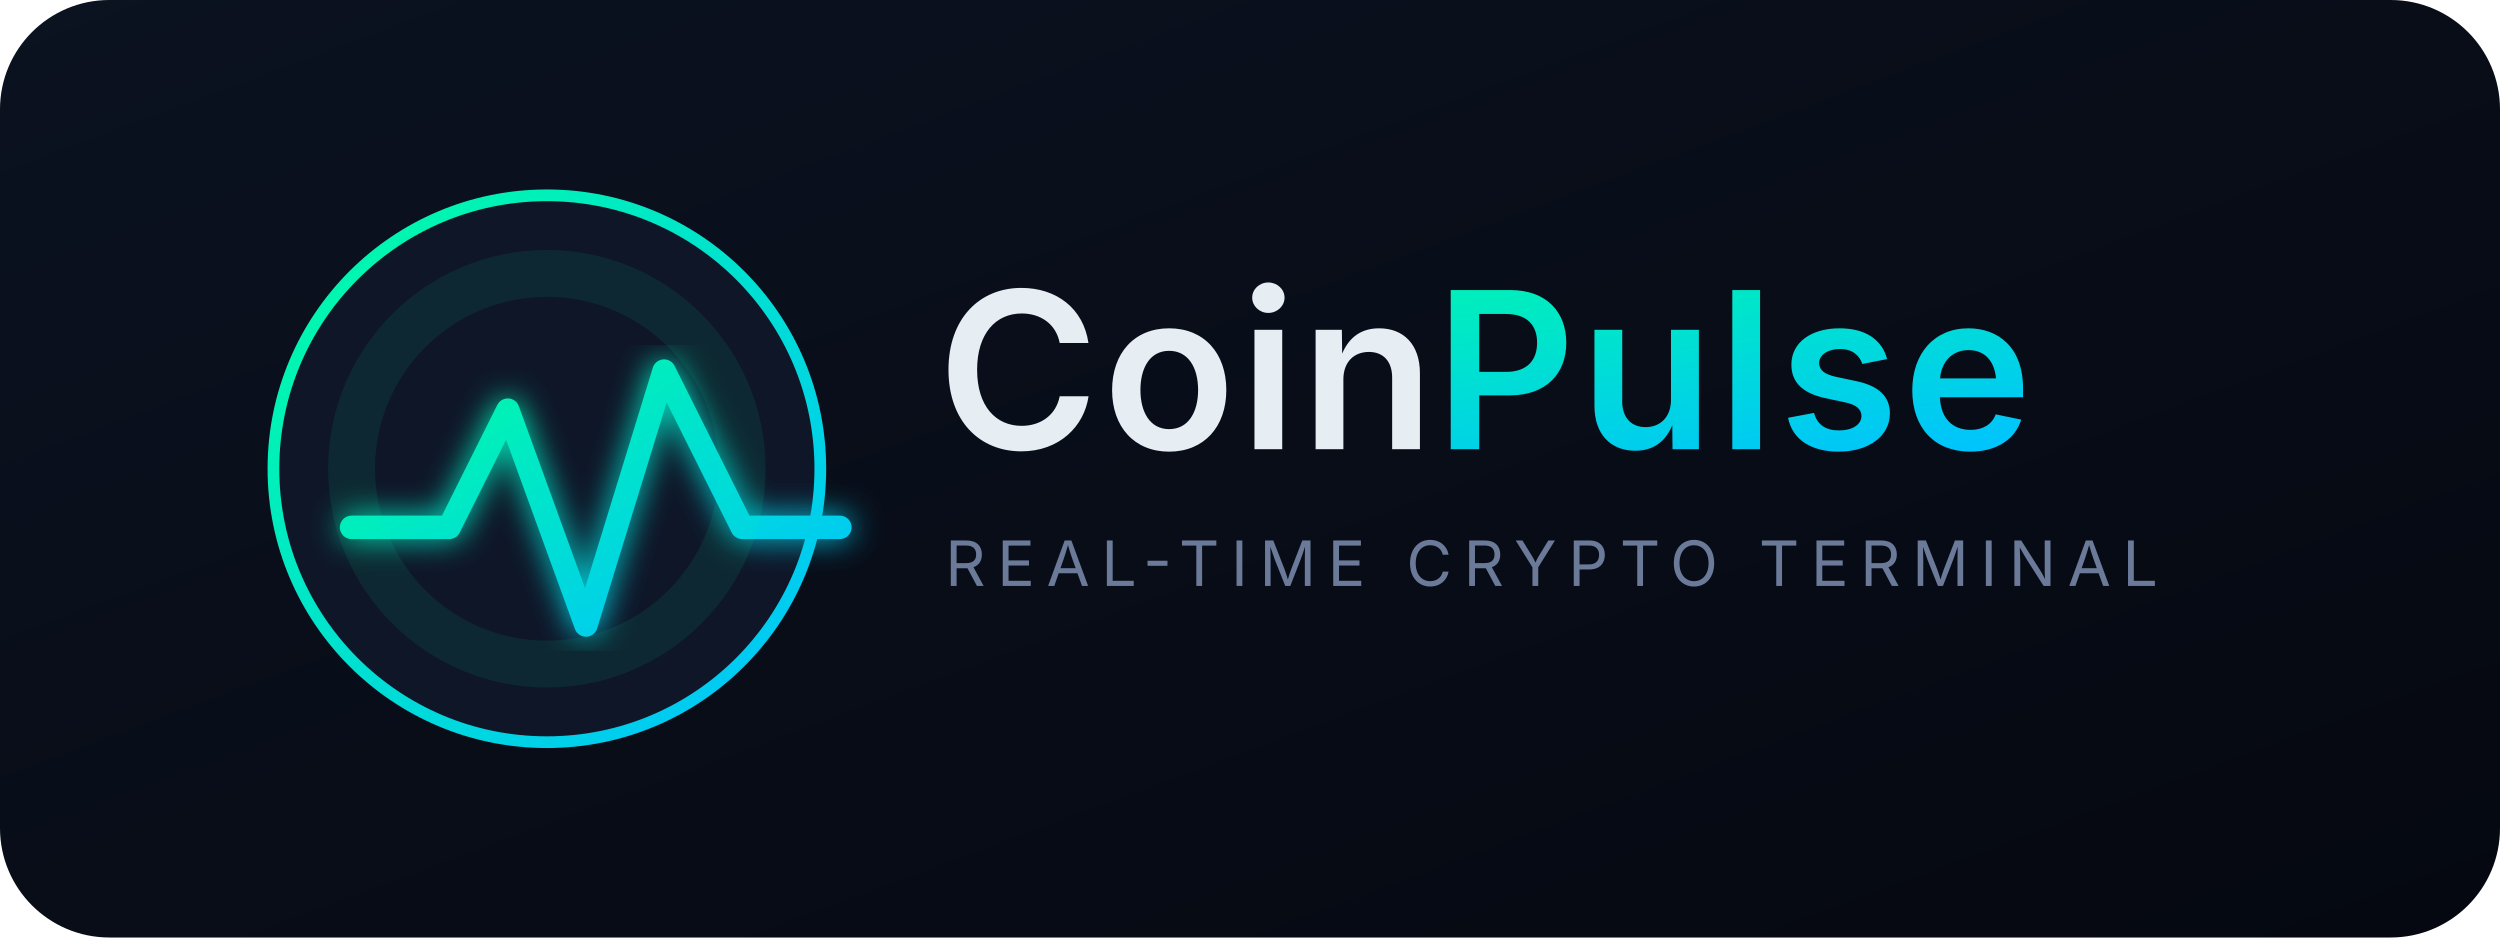
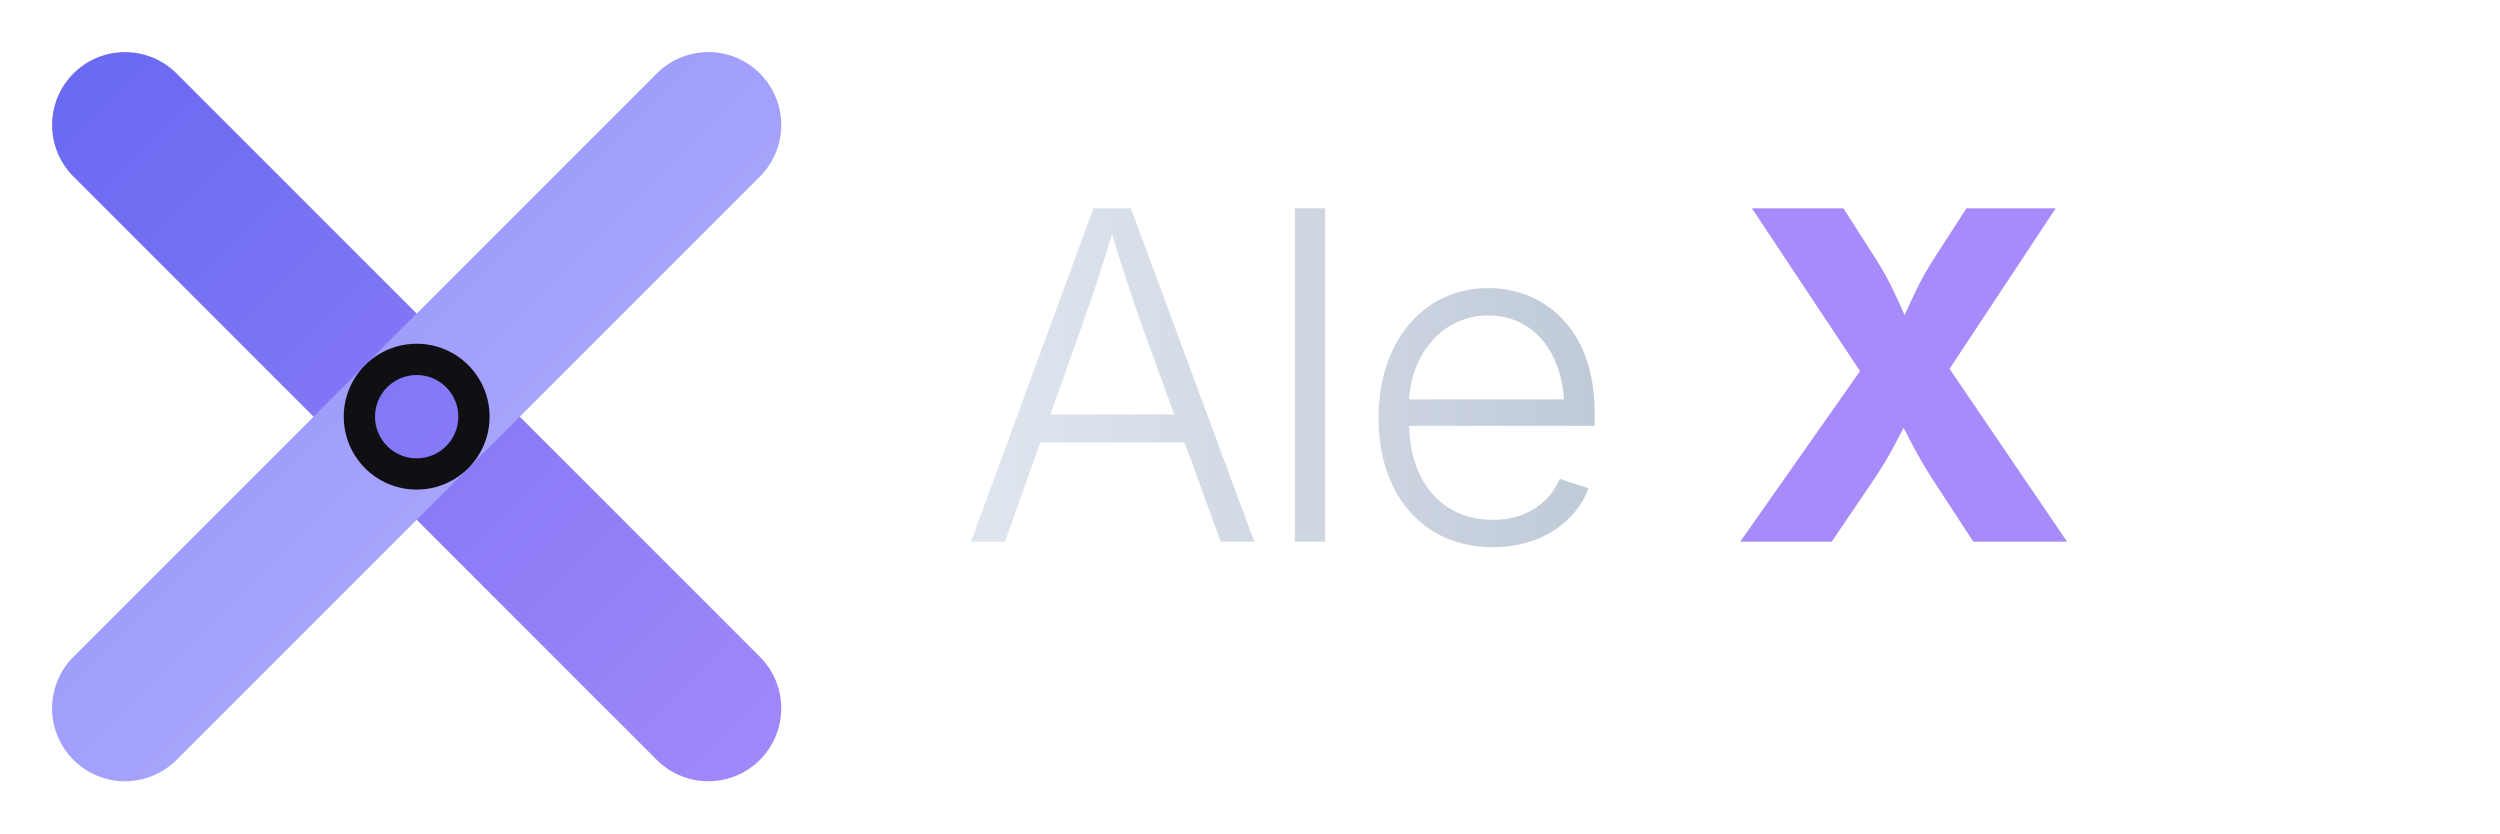
- <svg xmlns="http://www.w3.org/2000/svg" width="640" height="240" viewBox="0 0 640 240">
+ <svg xmlns="http://www.w3.org/2000/svg" width="120" height="40" viewBox="0 0 120 40" fill="none">
  <defs>
-     <linearGradient id="bg" x1="0" y1="0" x2="1" y2="1">
-       <stop offset="0%" stop-color="#0B1220" />
-       <stop offset="100%" stop-color="#050810" />
+     <linearGradient id="xGradient" x1="0" y1="0" x2="40" y2="40" gradientUnits="userSpaceOnUse">
+       <stop offset="0%" stop-color="#6366f1" />
+       <stop offset="100%" stop-color="#a78bfa" />
    </linearGradient>
-     <linearGradient id="accent" x1="0" y1="0" x2="1" y2="1">
-       <stop offset="0%" stop-color="#00FFA3" />
-       <stop offset="100%" stop-color="#00C2FF" />
+     <linearGradient id="textGradient" x1="44" y1="0" x2="120" y2="0" gradientUnits="userSpaceOnUse">
+       <stop offset="0%" stop-color="#e2e8f0" />
+       <stop offset="100%" stop-color="#94a3b8" />
    </linearGradient>
-     <filter id="softGlow">
-       <feGaussianBlur stdDeviation="4" result="blur" />
-       <feMerge>
-         <feMergeNode in="blur" />
-         <feMergeNode in="SourceGraphic" />
-       </feMerge>
-     </filter>
+     <linearGradient id="xAccent" x1="0" y1="0" x2="40" y2="40" gradientUnits="userSpaceOnUse">
+       <stop offset="0%" stop-color="#818cf8" />
+       <stop offset="100%" stop-color="#c4b5fd" />
+     </linearGradient>
  </defs>
-   <rect x="0" y="0" width="640" height="240" rx="28" fill="url(#bg)" />
-   <g transform="translate(60,40)">
-     <circle cx="80" cy="80" r="70" fill="#0E1628" stroke="url(#accent)" stroke-width="3" />
-     <polyline points="30,95 55,95 70,65 90,120 110,55 130,95 155,95" fill="none" stroke="url(#accent)" stroke-width="6" stroke-linecap="round" stroke-linejoin="round" filter="url(#softGlow)" />
-     <circle cx="80" cy="80" r="50" fill="none" stroke="#00FFA3" stroke-opacity="0.08" stroke-width="12" />
-   </g>
-   <text x="240" y="115" font-family="Inter, Arial, Helvetica, sans-serif" font-size="56" font-weight="600" fill="#E6EDF3" letter-spacing="1">
-     Coin<tspan fill="url(#accent)">Pulse</tspan>
-   </text>
-   <text x="242" y="150" font-family="Inter, Arial, Helvetica, sans-serif" font-size="16" fill="#6B7A99" letter-spacing="3">
-     REAL-TIME CRYPTO TERMINAL
-   </text>
+   <line x1="6" y1="6" x2="34" y2="34" stroke="url(#xGradient)" stroke-width="7" stroke-linecap="round" />
+   <line x1="34" y1="6" x2="6" y2="34" stroke="url(#xAccent)" stroke-width="7" stroke-linecap="round" />
+   <circle cx="20" cy="20" r="3.5" fill="#0f0f14" />
+   <circle cx="20" cy="20" r="2" fill="url(#xGradient)" />
+   <text x="46" y="26" font-family="-apple-system, BlinkMacSystemFont, 'Segoe UI', sans-serif" font-size="22" font-weight="300" letter-spacing="-0.5" fill="url(#textGradient)">Ale</text>
+   <text x="83" y="26" font-family="-apple-system, BlinkMacSystemFont, 'Segoe UI', sans-serif" font-size="22" font-weight="800" letter-spacing="-1" fill="url(#xGradient)">X</text>
</svg>
